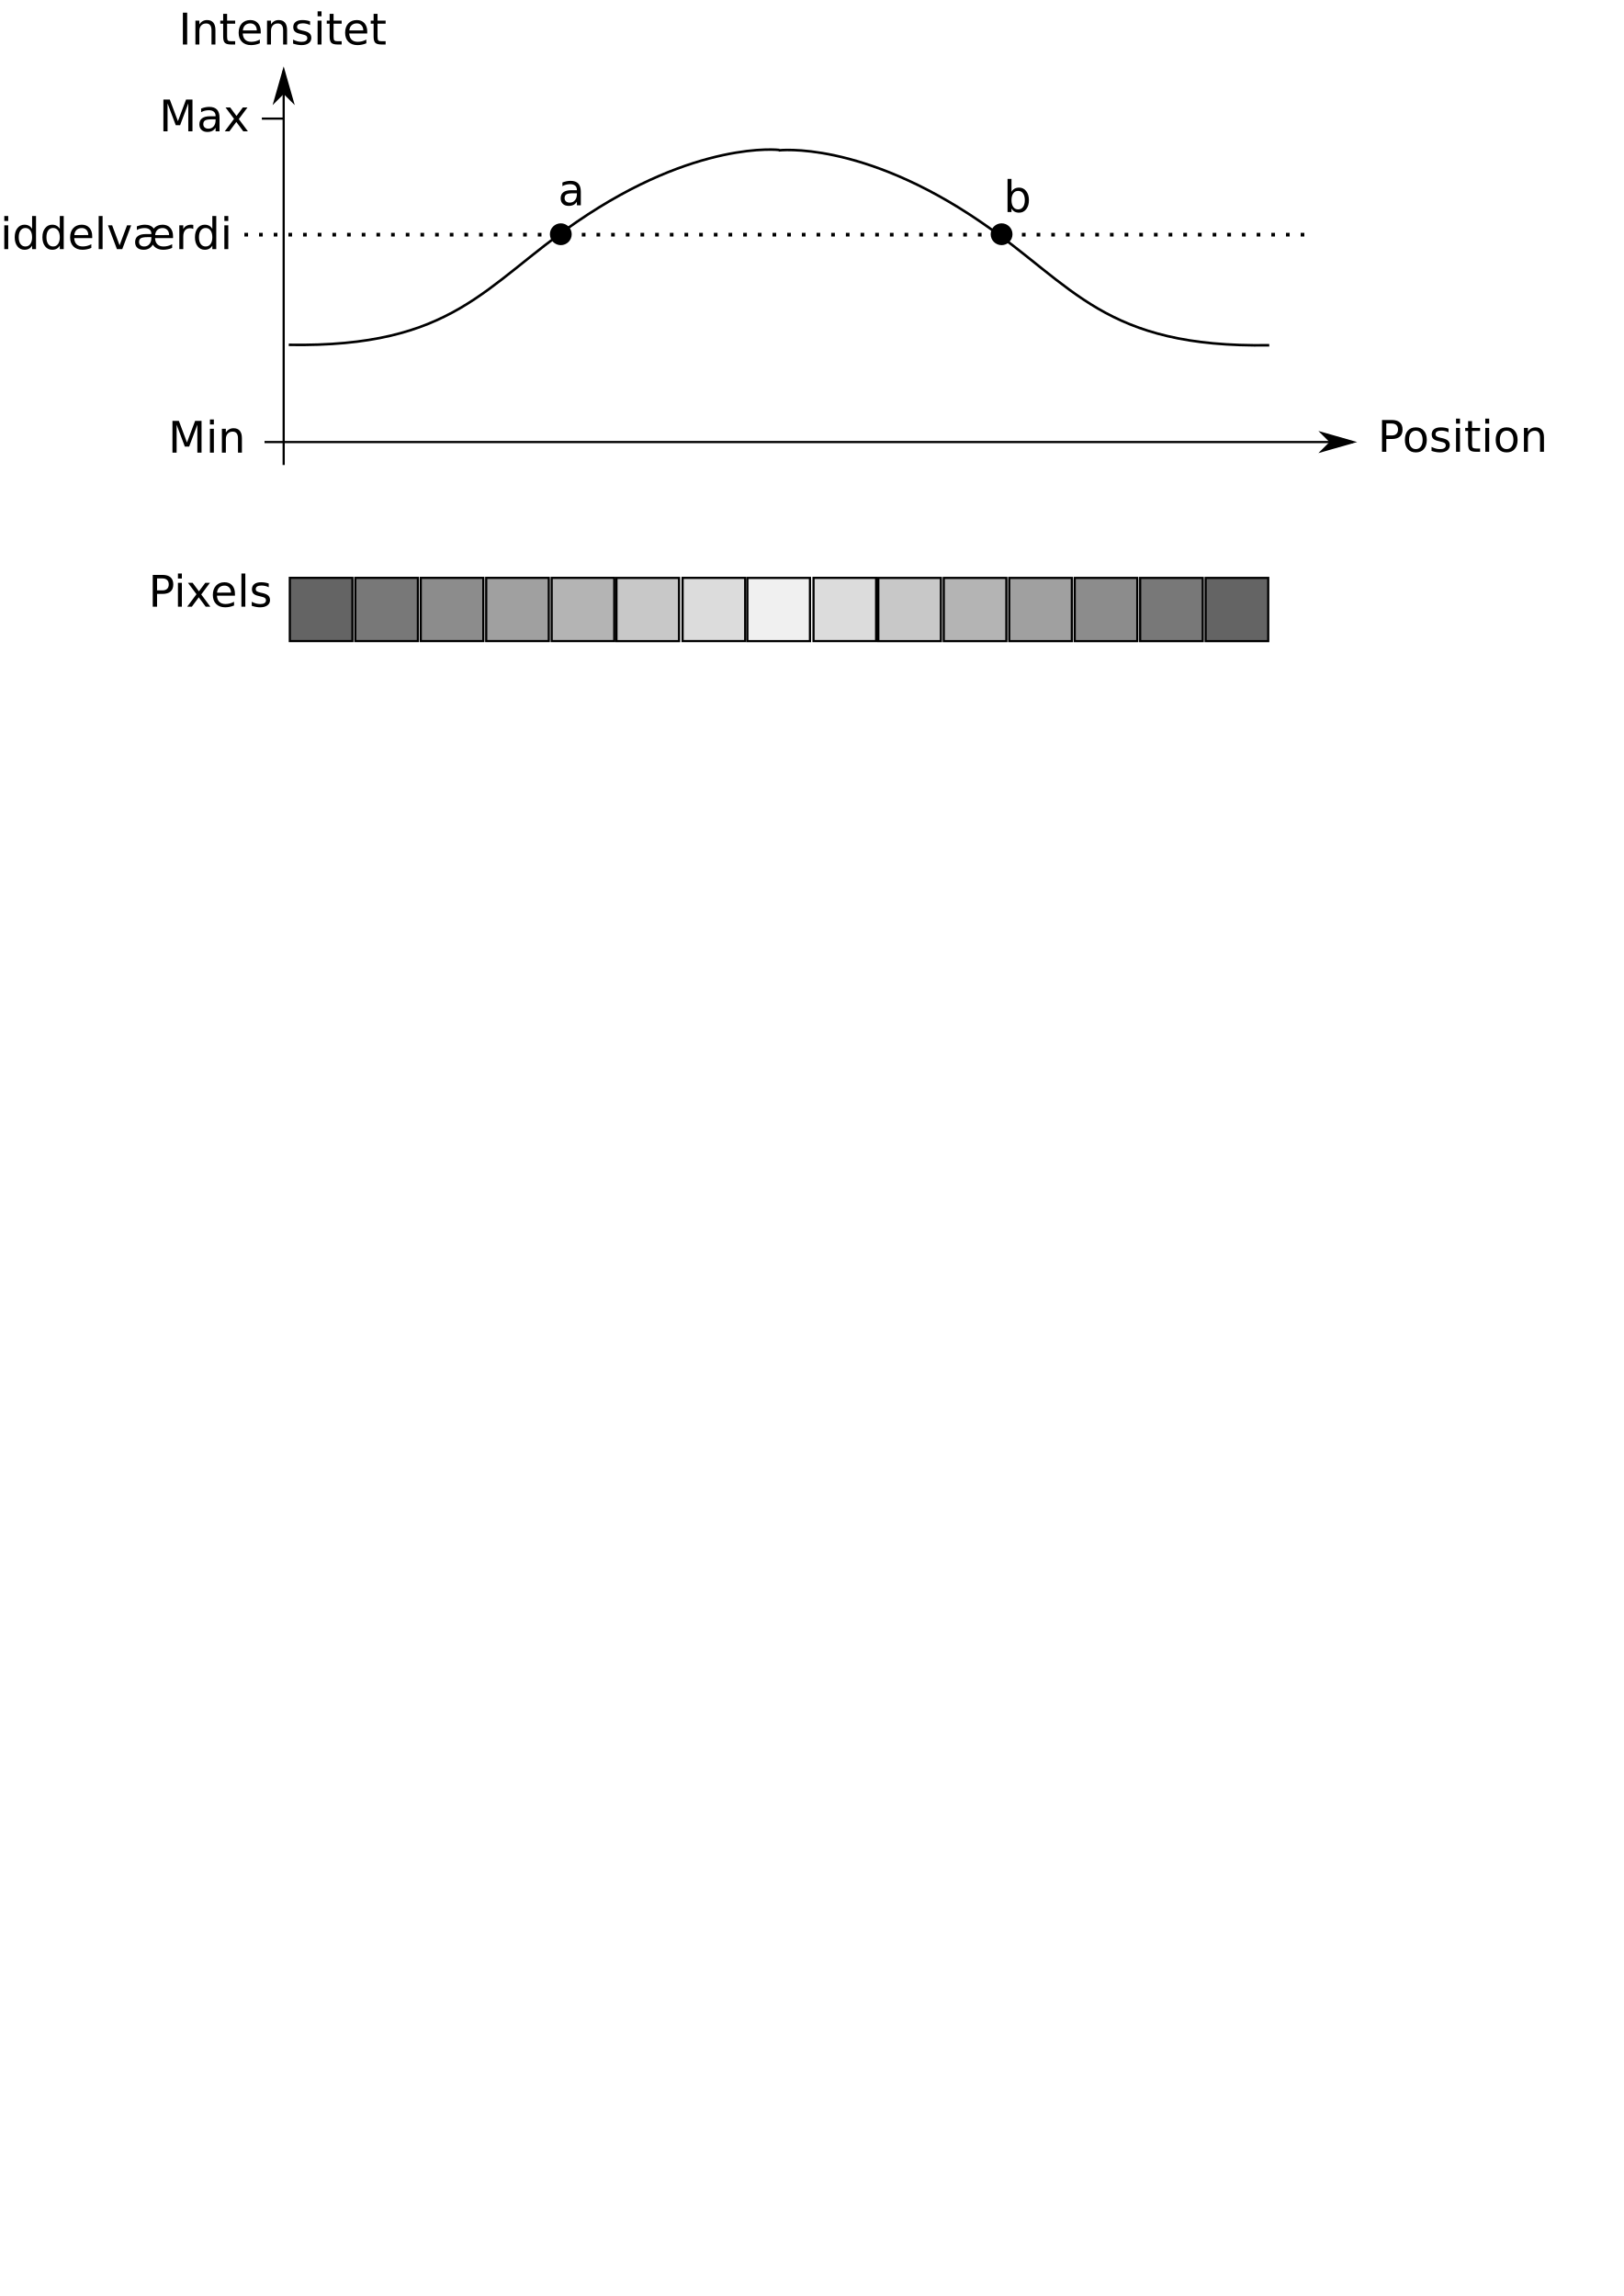
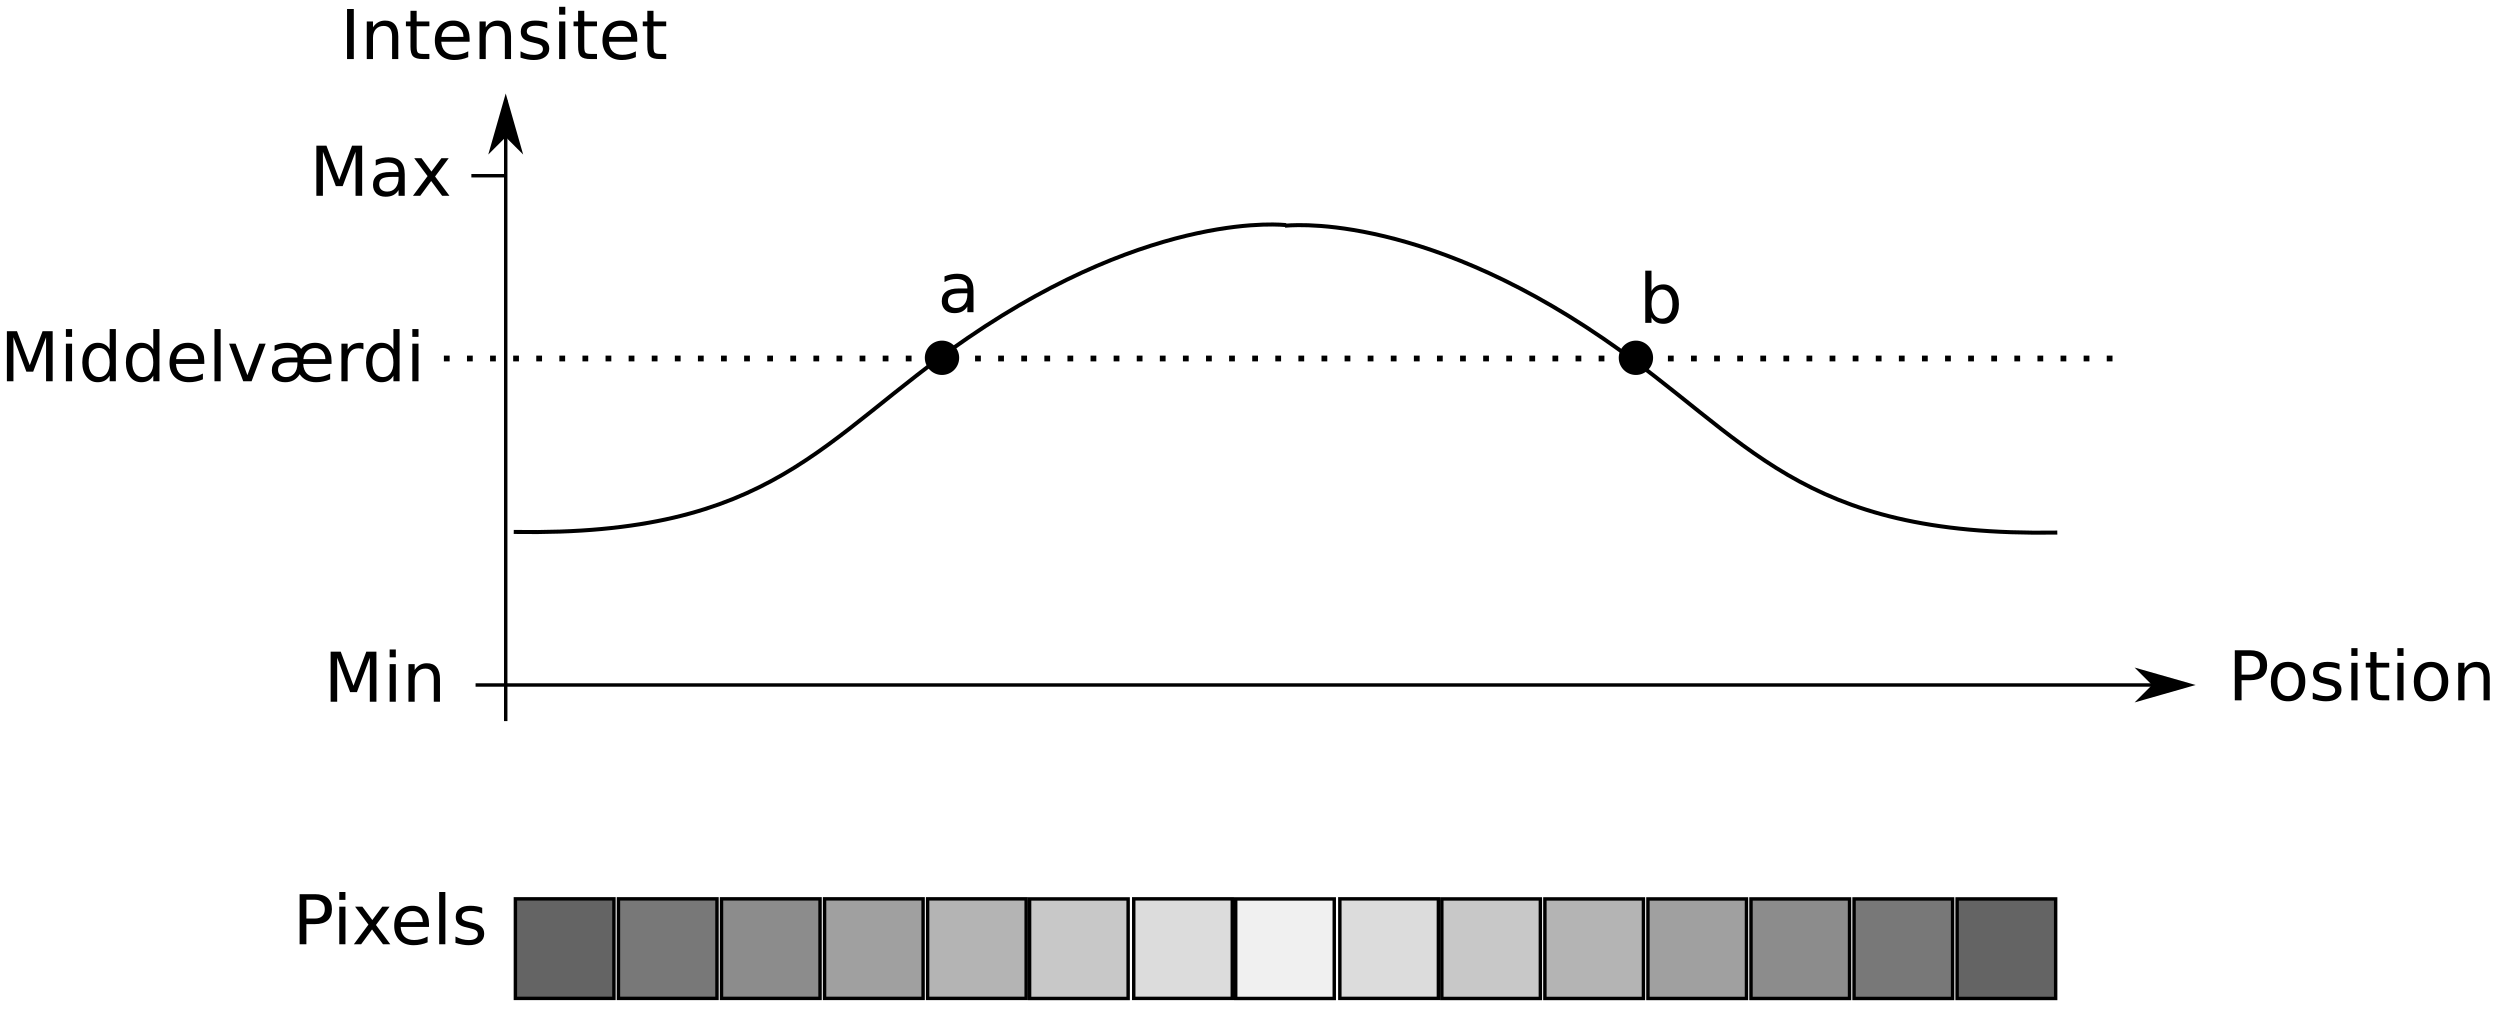
- <svg xmlns="http://www.w3.org/2000/svg" width="744.094" height="1052.362" id="svg2">
+ <svg xmlns="http://www.w3.org/2000/svg" width="727.75" height="294.15" id="svg2" version="1.0">
  <defs id="defs4">
-     <marker orient="auto" refY="0.0" refX="0.0" id="Arrow1Lstart" style="overflow:visible">
-       <path id="path3232" d="M 0.0,0.0 L 5.0,-5.0 L -12.5,0.0 L 5.0,5.0 L 0.0,0.0 z " style="fill-rule:evenodd;stroke:#000000;stroke-width:1.0pt;marker-start:none" transform="scale(0.8) translate(12.5,0)" />
+     <marker orient="auto" refY="0" refX="0" id="Arrow1Lstart" style="overflow:visible">
+       <path id="path3232" d="M 0,0 L 5,-5 L -12.5,0 L 5,5 L 0,0 z " style="fill-rule:evenodd;stroke:#000000;stroke-width:1pt;marker-start:none" transform="matrix(0.8,0,0,0.8,10,0)" />
    </marker>
-     <marker orient="auto" refY="0.0" refX="0.0" id="Arrow1Lend" style="overflow:visible;">
-       <path id="path3235" d="M 0.0,0.0 L 5.0,-5.0 L -12.5,0.0 L 5.0,5.0 L 0.0,0.0 z " style="fill-rule:evenodd;stroke:#000000;stroke-width:1.0pt;marker-start:none;" transform="scale(0.8) rotate(180) translate(12.5,0)" />
+     <marker orient="auto" refY="0" refX="0" id="Arrow1Lend" style="overflow:visible">
+       <path id="path3235" d="M 0,0 L 5,-5 L -12.5,0 L 5,5 L 0,0 z " style="fill-rule:evenodd;stroke:#000000;stroke-width:1pt;marker-start:none" transform="matrix(-0.8,0,0,-0.8,-10,0)" />
    </marker>
  </defs>
-   <g id="layer1">
-     <g id="g3194" transform="translate(47,42)">
-       <rect y="222.862" x="85.814" height="28.978" width="28.686" id="rect2162" style="fill:#646464;fill-opacity:1;fill-rule:evenodd;stroke:#000000;stroke-width:1;stroke-linecap:butt;stroke-linejoin:miter;stroke-miterlimit:3;stroke-dasharray:none;stroke-opacity:1" />
-       <rect y="222.862" x="205.814" height="28.978" width="28.686" id="rect3134" style="fill:#b4b4b4;fill-opacity:1;fill-rule:evenodd;stroke:#000000;stroke-width:1;stroke-linecap:butt;stroke-linejoin:miter;stroke-miterlimit:3;stroke-dasharray:none;stroke-opacity:1" />
-       <rect y="222.862" x="175.814" height="28.978" width="28.686" id="rect3136" style="fill:#a0a0a0;fill-opacity:1;fill-rule:evenodd;stroke:#000000;stroke-width:1;stroke-linecap:butt;stroke-linejoin:miter;stroke-miterlimit:3;stroke-dasharray:none;stroke-opacity:1" />
-       <rect y="222.862" x="145.814" height="28.978" width="28.686" id="rect3138" style="fill:#8c8c8c;fill-opacity:1;fill-rule:evenodd;stroke:#000000;stroke-width:1;stroke-linecap:butt;stroke-linejoin:miter;stroke-miterlimit:3;stroke-dasharray:none;stroke-opacity:1" />
-       <rect y="222.862" x="115.814" height="28.978" width="28.686" id="rect3140" style="fill:#787878;fill-opacity:1;fill-rule:evenodd;stroke:#000000;stroke-width:1;stroke-linecap:butt;stroke-linejoin:miter;stroke-miterlimit:3;stroke-dasharray:none;stroke-opacity:1" />
-       <rect y="222.884" x="235.5" height="28.978" width="28.686" id="rect3142" style="fill:#c8c8c8;fill-opacity:1;fill-rule:evenodd;stroke:#000000;stroke-width:1;stroke-linecap:butt;stroke-linejoin:miter;stroke-miterlimit:3;stroke-dasharray:none;stroke-opacity:1" />
-       <rect y="222.862" x="265.814" height="28.978" width="28.686" id="rect3144" style="fill:#dcdcdc;fill-opacity:1;fill-rule:evenodd;stroke:#000000;stroke-width:1;stroke-linecap:butt;stroke-linejoin:miter;stroke-miterlimit:3;stroke-dasharray:none;stroke-opacity:1" />
-       <rect y="222.884" x="295.5" height="28.978" width="28.686" id="rect3146" style="fill:#f0f0f0;fill-opacity:1;fill-rule:evenodd;stroke:#000000;stroke-width:1;stroke-linecap:butt;stroke-linejoin:miter;stroke-miterlimit:3;stroke-dasharray:none;stroke-opacity:1" />
-       <rect y="222.884" x="505.5" height="28.978" width="28.686" id="rect3148" style="fill:#646464;fill-opacity:1;fill-rule:evenodd;stroke:#000000;stroke-width:1;stroke-linecap:butt;stroke-linejoin:miter;stroke-miterlimit:3;stroke-dasharray:none;stroke-opacity:1" />
-       <rect y="222.884" x="385.5" height="28.978" width="28.686" id="rect3150" style="fill:#b4b4b4;fill-opacity:1;fill-rule:evenodd;stroke:#000000;stroke-width:1;stroke-linecap:butt;stroke-linejoin:miter;stroke-miterlimit:3;stroke-dasharray:none;stroke-opacity:1" />
-       <rect y="222.884" x="415.5" height="28.978" width="28.686" id="rect3152" style="fill:#a0a0a0;fill-opacity:1;fill-rule:evenodd;stroke:#000000;stroke-width:1;stroke-linecap:butt;stroke-linejoin:miter;stroke-miterlimit:3;stroke-dasharray:none;stroke-opacity:1" />
-       <rect y="222.884" x="445.5" height="28.978" width="28.686" id="rect3154" style="fill:#8c8c8c;fill-opacity:1;fill-rule:evenodd;stroke:#000000;stroke-width:1;stroke-linecap:butt;stroke-linejoin:miter;stroke-miterlimit:3;stroke-dasharray:none;stroke-opacity:1" />
-       <rect y="222.884" x="475.5" height="28.978" width="28.686" id="rect3156" style="fill:#787878;fill-opacity:1;fill-rule:evenodd;stroke:#000000;stroke-width:1;stroke-linecap:butt;stroke-linejoin:miter;stroke-miterlimit:3;stroke-dasharray:none;stroke-opacity:1" />
-       <rect y="222.884" x="355.5" height="28.978" width="28.686" id="rect3158" style="fill:#c8c8c8;fill-opacity:1;fill-rule:evenodd;stroke:#000000;stroke-width:1;stroke-linecap:butt;stroke-linejoin:miter;stroke-miterlimit:3;stroke-dasharray:none;stroke-opacity:1" />
-       <rect y="222.862" x="325.814" height="28.978" width="28.686" id="rect3160" style="fill:#dcdcdc;fill-opacity:1;fill-rule:evenodd;stroke:#000000;stroke-width:1;stroke-linecap:butt;stroke-linejoin:miter;stroke-miterlimit:3;stroke-dasharray:none;stroke-opacity:1" />
+   <g id="layer1" transform="translate(15.21484,-5.207186)">
+     <g id="g2228" transform="translate(2,2)">
+       <g transform="translate(47,42)" id="g3194">
+         <rect style="fill:#646464;fill-opacity:1;fill-rule:evenodd;stroke:#000000;stroke-width:1;stroke-linecap:butt;stroke-linejoin:miter;stroke-miterlimit:3;stroke-dasharray:none;stroke-opacity:1" id="rect2162" width="28.686" height="28.978" x="85.814" y="222.862" />
+         <rect style="fill:#b4b4b4;fill-opacity:1;fill-rule:evenodd;stroke:#000000;stroke-width:1;stroke-linecap:butt;stroke-linejoin:miter;stroke-miterlimit:3;stroke-dasharray:none;stroke-opacity:1" id="rect3134" width="28.686" height="28.978" x="205.814" y="222.862" />
+         <rect style="fill:#a0a0a0;fill-opacity:1;fill-rule:evenodd;stroke:#000000;stroke-width:1;stroke-linecap:butt;stroke-linejoin:miter;stroke-miterlimit:3;stroke-dasharray:none;stroke-opacity:1" id="rect3136" width="28.686" height="28.978" x="175.814" y="222.862" />
+         <rect style="fill:#8c8c8c;fill-opacity:1;fill-rule:evenodd;stroke:#000000;stroke-width:1;stroke-linecap:butt;stroke-linejoin:miter;stroke-miterlimit:3;stroke-dasharray:none;stroke-opacity:1" id="rect3138" width="28.686" height="28.978" x="145.814" y="222.862" />
+         <rect style="fill:#787878;fill-opacity:1;fill-rule:evenodd;stroke:#000000;stroke-width:1;stroke-linecap:butt;stroke-linejoin:miter;stroke-miterlimit:3;stroke-dasharray:none;stroke-opacity:1" id="rect3140" width="28.686" height="28.978" x="115.814" y="222.862" />
+         <rect style="fill:#c8c8c8;fill-opacity:1;fill-rule:evenodd;stroke:#000000;stroke-width:1;stroke-linecap:butt;stroke-linejoin:miter;stroke-miterlimit:3;stroke-dasharray:none;stroke-opacity:1" id="rect3142" width="28.686" height="28.978" x="235.5" y="222.884" />
+         <rect style="fill:#dcdcdc;fill-opacity:1;fill-rule:evenodd;stroke:#000000;stroke-width:1;stroke-linecap:butt;stroke-linejoin:miter;stroke-miterlimit:3;stroke-dasharray:none;stroke-opacity:1" id="rect3144" width="28.686" height="28.978" x="265.814" y="222.862" />
+         <rect style="fill:#f0f0f0;fill-opacity:1;fill-rule:evenodd;stroke:#000000;stroke-width:1;stroke-linecap:butt;stroke-linejoin:miter;stroke-miterlimit:3;stroke-dasharray:none;stroke-opacity:1" id="rect3146" width="28.686" height="28.978" x="295.5" y="222.884" />
+         <rect style="fill:#646464;fill-opacity:1;fill-rule:evenodd;stroke:#000000;stroke-width:1;stroke-linecap:butt;stroke-linejoin:miter;stroke-miterlimit:3;stroke-dasharray:none;stroke-opacity:1" id="rect3148" width="28.686" height="28.978" x="505.5" y="222.884" />
+         <rect style="fill:#b4b4b4;fill-opacity:1;fill-rule:evenodd;stroke:#000000;stroke-width:1;stroke-linecap:butt;stroke-linejoin:miter;stroke-miterlimit:3;stroke-dasharray:none;stroke-opacity:1" id="rect3150" width="28.686" height="28.978" x="385.5" y="222.884" />
+         <rect style="fill:#a0a0a0;fill-opacity:1;fill-rule:evenodd;stroke:#000000;stroke-width:1;stroke-linecap:butt;stroke-linejoin:miter;stroke-miterlimit:3;stroke-dasharray:none;stroke-opacity:1" id="rect3152" width="28.686" height="28.978" x="415.5" y="222.884" />
+         <rect style="fill:#8c8c8c;fill-opacity:1;fill-rule:evenodd;stroke:#000000;stroke-width:1;stroke-linecap:butt;stroke-linejoin:miter;stroke-miterlimit:3;stroke-dasharray:none;stroke-opacity:1" id="rect3154" width="28.686" height="28.978" x="445.5" y="222.884" />
+         <rect style="fill:#787878;fill-opacity:1;fill-rule:evenodd;stroke:#000000;stroke-width:1;stroke-linecap:butt;stroke-linejoin:miter;stroke-miterlimit:3;stroke-dasharray:none;stroke-opacity:1" id="rect3156" width="28.686" height="28.978" x="475.5" y="222.884" />
+         <rect style="fill:#c8c8c8;fill-opacity:1;fill-rule:evenodd;stroke:#000000;stroke-width:1;stroke-linecap:butt;stroke-linejoin:miter;stroke-miterlimit:3;stroke-dasharray:none;stroke-opacity:1" id="rect3158" width="28.686" height="28.978" x="355.5" y="222.884" />
+         <rect style="fill:#dcdcdc;fill-opacity:1;fill-rule:evenodd;stroke:#000000;stroke-width:1;stroke-linecap:butt;stroke-linejoin:miter;stroke-miterlimit:3;stroke-dasharray:none;stroke-opacity:1" id="rect3160" width="28.686" height="28.978" x="325.814" y="222.862" />
+       </g>
+       <g transform="translate(47.25,-49.20894)" id="g3190">
+         <path style="fill:none;fill-rule:evenodd;stroke:#000000;stroke-width:1.172px;stroke-linecap:butt;stroke-linejoin:miter;stroke-opacity:1" d="M 85.086,207.264 C 160.779,208.532 174.551,180.077 217.217,150.811 C 271.908,113.296 309.914,117.948 309.914,117.948" id="path3184" />
+         <path style="fill:none;fill-rule:evenodd;stroke:#000000;stroke-width:1.172px;stroke-linecap:butt;stroke-linejoin:miter;stroke-opacity:1" d="M 534.414,207.447 C 458.721,208.715 444.949,180.26 402.283,150.994 C 347.592,113.48 309.586,118.132 309.586,118.132" id="path3188" />
+       </g>
+       <path id="path3211" d="M 111.999,107.567 L 599.521,107.567" style="fill:none;fill-rule:evenodd;stroke:#000000;stroke-width:1.681;stroke-linecap:butt;stroke-linejoin:miter;stroke-miterlimit:4;stroke-dasharray:1.681, 5.042;stroke-dashoffset:0;stroke-opacity:1" />
+       <text id="text3213" y="114.192" x="-17.178" style="font-size:20px;font-style:normal;font-variant:normal;font-weight:normal;font-stretch:normal;text-align:start;line-height:125%;writing-mode:lr-tb;text-anchor:start;fill:#000000;fill-opacity:1;stroke:none;stroke-width:1px;stroke-linecap:butt;stroke-linejoin:miter;stroke-opacity:1;font-family:Bitstream Vera Sans" xml:space="preserve">
+         <tspan y="114.192" x="-17.178" id="tspan3215">Middelværdi</tspan>
+       </text>
+       <path id="path3217" d="M 130,32.362 L 130,213.119" style="fill:none;fill-rule:evenodd;stroke:#000000;stroke-width:1px;stroke-linecap:butt;stroke-linejoin:miter;marker-start:url(#Arrow1Lstart);marker-end:none;stroke-opacity:1" />
+       <path id="path3219" d="M 121.224,202.608 L 620,202.608" style="fill:none;fill-rule:evenodd;stroke:#000000;stroke-width:1px;stroke-linecap:butt;stroke-linejoin:miter;marker-end:url(#Arrow1Lend);stroke-opacity:1" />
+       <text id="text3221" y="60.192" x="72.91" style="font-size:20px;font-style:normal;font-variant:normal;font-weight:normal;font-stretch:normal;text-align:start;line-height:125%;writing-mode:lr-tb;text-anchor:start;fill:#000000;fill-opacity:1;stroke:none;stroke-width:1px;stroke-linecap:butt;stroke-linejoin:miter;stroke-opacity:1;font-family:Bitstream Vera Sans" xml:space="preserve">
+         <tspan y="60.192" x="72.91" id="tspan3223">Max</tspan>
+       </text>
+       <text id="text3225" y="207.479" x="77.064" style="font-size:20px;font-style:normal;font-variant:normal;font-weight:normal;font-stretch:normal;text-align:start;line-height:125%;writing-mode:lr-tb;text-anchor:start;fill:#000000;fill-opacity:1;stroke:none;stroke-width:1px;stroke-linecap:butt;stroke-linejoin:miter;stroke-opacity:1;font-family:Bitstream Vera Sans" xml:space="preserve">
+         <tspan y="207.479" x="77.064" id="tspan3227">Min</tspan>
+       </text>
+       <text id="text3429" y="20.402" x="81.839" style="font-size:20px;font-style:normal;font-variant:normal;font-weight:normal;font-stretch:normal;text-align:start;line-height:125%;writing-mode:lr-tb;text-anchor:start;fill:#000000;fill-opacity:1;stroke:none;stroke-width:1px;stroke-linecap:butt;stroke-linejoin:miter;stroke-opacity:1;font-family:Bitstream Vera Sans" xml:space="preserve">
+         <tspan y="20.402" x="81.839" id="tspan3431">Intensitet</tspan>
+       </text>
+       <text id="text3433" y="207.082" x="631.366" style="font-size:20px;font-style:normal;font-variant:normal;font-weight:normal;font-stretch:normal;text-align:start;line-height:125%;writing-mode:lr-tb;text-anchor:start;fill:#000000;fill-opacity:1;stroke:none;stroke-width:1px;stroke-linecap:butt;stroke-linejoin:miter;stroke-opacity:1;font-family:Bitstream Vera Sans" xml:space="preserve">
+         <tspan y="207.082" x="631.366" id="tspan3435">Position</tspan>
+       </text>
+       <path id="path3437" d="M 120,54.362 L 130,54.362" style="fill:none;fill-rule:evenodd;stroke:#000000;stroke-width:1px;stroke-linecap:butt;stroke-linejoin:miter;stroke-opacity:1" />
+       <text id="text3439" y="278.079" x="68.037" style="font-size:20px;font-style:normal;font-variant:normal;font-weight:normal;font-stretch:normal;text-align:start;line-height:125%;writing-mode:lr-tb;text-anchor:start;fill:#000000;fill-opacity:1;stroke:none;stroke-width:1px;stroke-linecap:butt;stroke-linejoin:miter;stroke-opacity:1;font-family:Bitstream Vera Sans" xml:space="preserve">
+         <tspan y="278.079" x="68.037" id="tspan3441">Pixels</tspan>
+       </text>
+       <path transform="matrix(0.2404145,0,0,0.2442921,150.8889,89.31067)" d="M 462.165 73.893 A 20.797 20.467 0 1 1  420.57,73.893 A 20.797 20.467 0 1 1  462.165 73.893 z" id="path3445" style="fill:#000000;fill-opacity:1;stroke-width:1;stroke-miterlimit:4;stroke-dasharray:1, 3;stroke-dashoffset:0" />
+       <path transform="matrix(0.2404145,0,0,0.2442921,352.8889,89.31067)" d="M 462.165 73.893 A 20.797 20.467 0 1 1  420.57,73.893 A 20.797 20.467 0 1 1  462.165 73.893 z" id="path3447" style="fill:#000000;fill-opacity:1;stroke-width:1;stroke-miterlimit:4;stroke-dasharray:1, 3;stroke-dashoffset:0" />
+       <text id="text3449" y="94.083" x="255.736" style="font-size:20px;font-style:normal;font-variant:normal;font-weight:normal;font-stretch:normal;text-align:start;line-height:125%;writing-mode:lr-tb;text-anchor:start;fill:#000000;fill-opacity:1;stroke:none;stroke-width:1px;stroke-linecap:butt;stroke-linejoin:miter;stroke-opacity:1;font-family:Bitstream Vera Sans" xml:space="preserve">
+         <tspan y="94.083" x="255.736" id="tspan3451">a</tspan>
+       </text>
+       <text id="text3453" y="97.192" x="459.91" style="font-size:20px;font-style:normal;font-variant:normal;font-weight:normal;font-stretch:normal;text-align:start;line-height:125%;writing-mode:lr-tb;text-anchor:start;fill:#000000;fill-opacity:1;stroke:none;stroke-width:1px;stroke-linecap:butt;stroke-linejoin:miter;stroke-opacity:1;font-family:Bitstream Vera Sans" xml:space="preserve">
+         <tspan y="97.192" x="459.91" id="tspan3455">b</tspan>
+       </text>
    </g>
-     <g id="g3190" transform="translate(47.25,-49.20894)">
-       <path id="path3184" d="M 85.086,207.264 C 160.779,208.532 174.551,180.077 217.217,150.811 C 271.908,113.296 309.914,117.948 309.914,117.948" style="fill:none;fill-rule:evenodd;stroke:#000000;stroke-width:1.172px;stroke-linecap:butt;stroke-linejoin:miter;stroke-opacity:1" />
-       <path id="path3188" d="M 534.414,207.447 C 458.721,208.715 444.949,180.26 402.283,150.994 C 347.592,113.48 309.586,118.132 309.586,118.132" style="fill:none;fill-rule:evenodd;stroke:#000000;stroke-width:1.172px;stroke-linecap:butt;stroke-linejoin:miter;stroke-opacity:1" />
-     </g>
-     <path style="fill:none;fill-rule:evenodd;stroke:#000000;stroke-width:1.681;stroke-linecap:butt;stroke-linejoin:miter;stroke-miterlimit:4;stroke-dasharray:1.681, 5.042;stroke-dashoffset:0;stroke-opacity:1" d="M 111.999,107.567 L 599.521,107.567" id="path3211" />
-     <text xml:space="preserve" style="font-size:20px;font-style:normal;font-variant:normal;font-weight:normal;font-stretch:normal;text-align:start;line-height:125%;writing-mode:lr-tb;text-anchor:start;fill:#000000;fill-opacity:1;stroke:none;stroke-width:1px;stroke-linecap:butt;stroke-linejoin:miter;stroke-opacity:1;font-family:Bitstream Vera Sans" x="-17.178" y="114.192" id="text3213">
-       <tspan id="tspan3215" x="-17.178" y="114.192">Middelværdi</tspan>
-     </text>
-     <path style="fill:none;fill-rule:evenodd;stroke:#000000;stroke-width:1px;stroke-linecap:butt;stroke-linejoin:miter;marker-start:url(#Arrow1Lstart);marker-end:none;stroke-opacity:1" d="M 130,32.362 L 130,213.119" id="path3217" />
-     <path style="fill:none;fill-rule:evenodd;stroke:#000000;stroke-width:1px;stroke-linecap:butt;stroke-linejoin:miter;marker-end:url(#Arrow1Lend);stroke-opacity:1" d="M 121.224,202.608 L 620,202.608" id="path3219" />
-     <text xml:space="preserve" style="font-size:20px;font-style:normal;font-variant:normal;font-weight:normal;font-stretch:normal;text-align:start;line-height:125%;writing-mode:lr-tb;text-anchor:start;fill:#000000;fill-opacity:1;stroke:none;stroke-width:1px;stroke-linecap:butt;stroke-linejoin:miter;stroke-opacity:1;font-family:Bitstream Vera Sans" x="72.91" y="60.192" id="text3221">
-       <tspan id="tspan3223" x="72.91" y="60.192">Max</tspan>
-     </text>
-     <text xml:space="preserve" style="font-size:20px;font-style:normal;font-variant:normal;font-weight:normal;font-stretch:normal;text-align:start;line-height:125%;writing-mode:lr-tb;text-anchor:start;fill:#000000;fill-opacity:1;stroke:none;stroke-width:1px;stroke-linecap:butt;stroke-linejoin:miter;stroke-opacity:1;font-family:Bitstream Vera Sans" x="77.064" y="207.479" id="text3225">
-       <tspan id="tspan3227" x="77.064" y="207.479">Min</tspan>
-     </text>
-     <text xml:space="preserve" style="font-size:20px;font-style:normal;font-variant:normal;font-weight:normal;font-stretch:normal;text-align:start;line-height:125%;writing-mode:lr-tb;text-anchor:start;fill:#000000;fill-opacity:1;stroke:none;stroke-width:1px;stroke-linecap:butt;stroke-linejoin:miter;stroke-opacity:1;font-family:Bitstream Vera Sans" x="81.839" y="20.402" id="text3429">
-       <tspan id="tspan3431" x="81.839" y="20.402">Intensitet</tspan>
-     </text>
-     <text xml:space="preserve" style="font-size:20px;font-style:normal;font-weight:normal;fill:#000000;fill-opacity:1;stroke:none;stroke-width:1px;stroke-linecap:butt;stroke-linejoin:miter;stroke-opacity:1;font-family:Bitstream Vera Sans;font-stretch:normal;font-variant:normal;text-anchor:start;text-align:start;writing-mode:lr;line-height:125%" x="631.366" y="207.082" id="text3433">
-       <tspan id="tspan3435" x="631.366" y="207.082">Position</tspan>
-     </text>
-     <path style="fill:none;fill-rule:evenodd;stroke:#000000;stroke-width:1px;stroke-linecap:butt;stroke-linejoin:miter;stroke-opacity:1" d="M 120,54.362 L 130,54.362" id="path3437" />
-     <text xml:space="preserve" style="font-size:20px;font-style:normal;font-variant:normal;font-weight:normal;font-stretch:normal;text-align:start;line-height:125%;writing-mode:lr-tb;text-anchor:start;fill:#000000;fill-opacity:1;stroke:none;stroke-width:1px;stroke-linecap:butt;stroke-linejoin:miter;stroke-opacity:1;font-family:Bitstream Vera Sans" x="68.037" y="278.079" id="text3439">
-       <tspan id="tspan3441" x="68.037" y="278.079">Pixels</tspan>
-     </text>
-     <path style="fill:#000000;fill-opacity:1;stroke-width:1;stroke-miterlimit:4;stroke-dasharray:1, 3;stroke-dashoffset:0" id="path3445" d="M 462.165 73.893 A 20.797 20.467 0 1 1  420.57,73.893 A 20.797 20.467 0 1 1  462.165 73.893 z" transform="matrix(0.2404145,0,0,0.2442921,150.8889,89.31067)" />
-     <path style="fill:#000000;fill-opacity:1;stroke-width:1;stroke-miterlimit:4;stroke-dasharray:1, 3;stroke-dashoffset:0" id="path3447" d="M 462.165 73.893 A 20.797 20.467 0 1 1  420.57,73.893 A 20.797 20.467 0 1 1  462.165 73.893 z" transform="matrix(0.2404145,0,0,0.2442921,352.8889,89.31067)" />
-     <text xml:space="preserve" style="font-size:20px;font-style:normal;font-weight:normal;fill:#000000;fill-opacity:1;stroke:none;stroke-width:1px;stroke-linecap:butt;stroke-linejoin:miter;stroke-opacity:1;font-family:Bitstream Vera Sans;font-stretch:normal;font-variant:normal;text-anchor:start;text-align:start;writing-mode:lr;line-height:125%" x="255.736" y="94.083" id="text3449">
-       <tspan id="tspan3451" x="255.736" y="94.083">a</tspan>
-     </text>
-     <text xml:space="preserve" style="font-size:20px;font-style:normal;font-variant:normal;font-weight:normal;font-stretch:normal;text-align:start;line-height:125%;writing-mode:lr-tb;text-anchor:start;fill:#000000;fill-opacity:1;stroke:none;stroke-width:1px;stroke-linecap:butt;stroke-linejoin:miter;stroke-opacity:1;font-family:Bitstream Vera Sans" x="459.91" y="97.192" id="text3453">
-       <tspan id="tspan3455" x="459.91" y="97.192">b</tspan>
-     </text>
  </g>
</svg>
